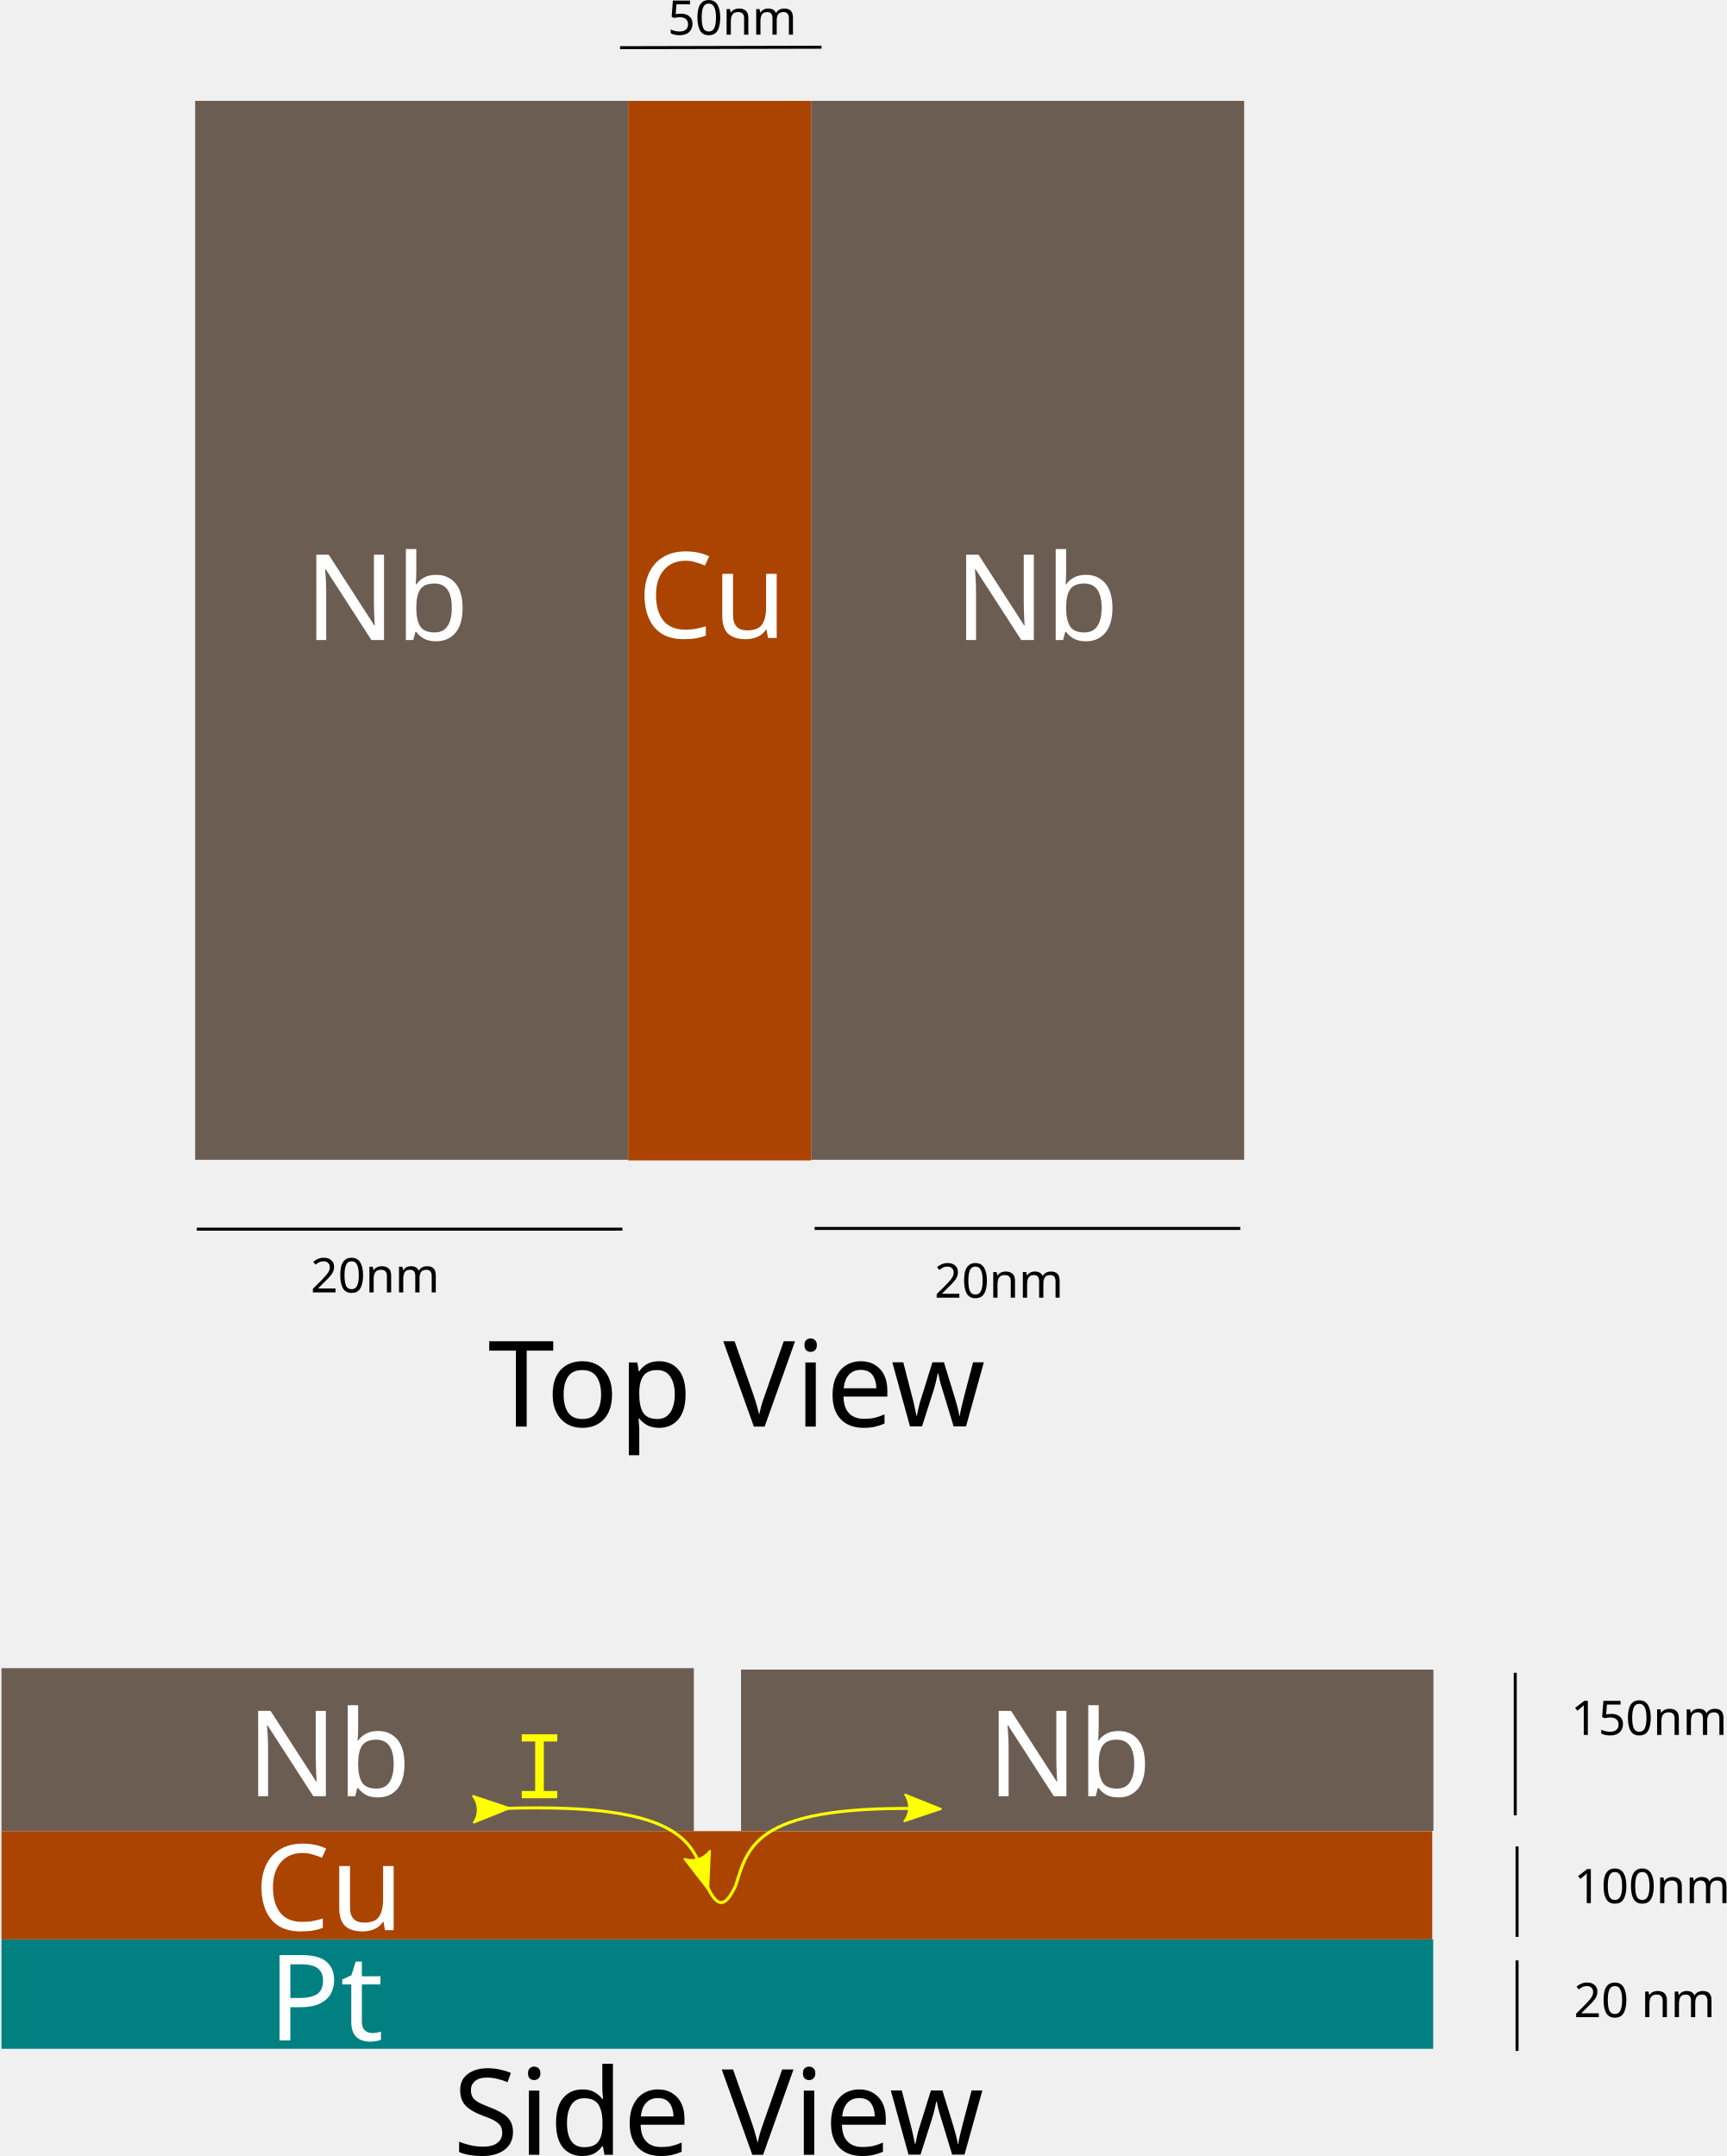
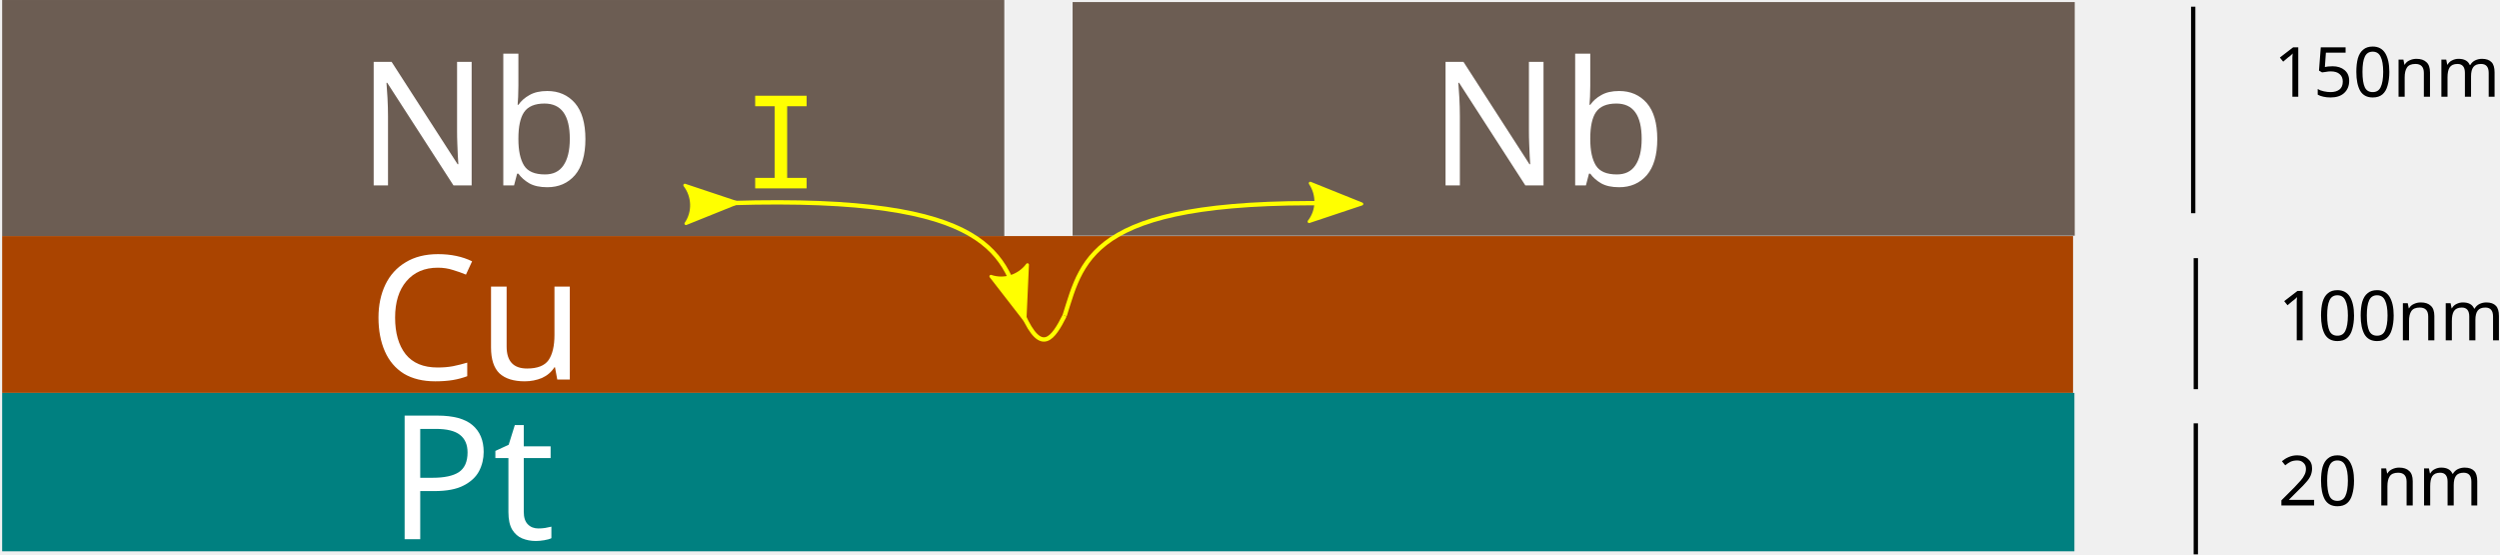
- <svg xmlns="http://www.w3.org/2000/svg" width="152.656mm" height="190.683mm" viewBox="0 0 152.656 190.683" version="1.1" id="svg5">
+ <svg xmlns="http://www.w3.org/2000/svg" width="152.656mm" height="33.85mm" viewBox="0 0 152.656 33.85" version="1.1" id="svg5">
  <defs id="defs2">
    <marker style="overflow:visible" id="marker7924" refX="0" refY="0" orient="auto">
      <path transform="matrix(-1.1,0,0,-1.1,-1.1,0)" d="M 8.719,4.034 -2.207,0.016 8.719,-4.002 c -1.745,2.372 -1.735,5.617 -6e-7,8.035 z" style="fill:context-stroke;fill-rule:evenodd;stroke:context-stroke;stroke-width:0.625;stroke-linejoin:round" id="path7922" />
    </marker>
    <marker style="overflow:visible" id="Arrow2Lend" refX="0" refY="0" orient="auto">
      <path transform="matrix(-1.1,0,0,-1.1,-1.1,0)" d="M 8.719,4.034 -2.207,0.016 8.719,-4.002 c -1.745,2.372 -1.735,5.617 -6e-7,8.035 z" style="fill:context-stroke;fill-rule:evenodd;stroke:context-stroke;stroke-width:0.625;stroke-linejoin:round" id="path7667" />
    </marker>
    <marker style="overflow:visible" id="Arrow2Lstart" refX="0" refY="0" orient="auto">
      <path transform="matrix(1.1,0,0,1.1,1.1,0)" d="M 8.719,4.034 -2.207,0.016 8.719,-4.002 c -1.745,2.372 -1.735,5.617 -6e-7,8.035 z" style="fill:context-stroke;fill-rule:evenodd;stroke:context-stroke;stroke-width:0.625;stroke-linejoin:round" id="path7664" />
    </marker>
  </defs>
-   <g id="layer1" transform="translate(-16.82095,-28.74499)">
-     <rect id="rect31" width="38.287" height="93.654" x="34.076" y="37.667" style="fill:#6c5d53;stroke-width:0.265" />
-     <rect id="rect31-3" width="38.287" height="93.654" x="88.539" y="37.667" style="fill:#6c5d53;stroke-width:0.265" />
-     <rect style="fill:#aa4400;stroke-width:0.306" id="rect55" width="16.176" height="93.707" x="72.363" y="37.667" />
-     <text xml:space="preserve" style="font-style:normal;font-variant:normal;font-weight:normal;font-stretch:normal;font-size:10.583px;line-height:1.25;font-family:sans-serif;-inkscape-font-specification:sans-serif;fill:#ffffff;fill-opacity:1;stroke:none;stroke-width:0.265" x="43.757" y="85.354" id="text6588">
-       <tspan id="tspan6586" style="font-style:normal;font-variant:normal;font-weight:normal;font-stretch:normal;font-family:sans-serif;-inkscape-font-specification:sans-serif;fill:#ffffff;stroke-width:0.265" x="43.757" y="85.354">Nb</tspan>
-     </text>
-     <text xml:space="preserve" style="font-style:normal;font-weight:normal;font-size:10.583px;line-height:1.25;font-family:sans-serif;fill:#ffffff;fill-opacity:1;stroke:none;stroke-width:0.265" x="73.168" y="85.168" id="text8242">
-       <tspan id="tspan8240" style="fill:#ffffff;stroke-width:0.265" x="73.168" y="85.168">Cu</tspan>
-     </text>
-     <text xml:space="preserve" style="font-style:normal;font-weight:normal;font-size:10.583px;line-height:1.25;font-family:sans-serif;fill:#ffffff;fill-opacity:1;stroke:none;stroke-width:0.265" x="101.215" y="85.354" id="text10202">
-       <tspan id="tspan10200" style="fill:#ffffff;stroke-width:0.265" x="101.215" y="85.354">Nb</tspan>
-     </text>
+   <g id="layer1" transform="translate(-16.82095,-176.2826)">
    <rect style="fill:#6c5d53;fill-opacity:1;stroke-width:0.193" id="rect21528" width="61.217" height="14.416" x="16.953" y="176.283" />
    <rect style="fill:#6c5d53;fill-opacity:1;stroke-width:0.192" id="rect21528-7" width="61.217" height="14.265" x="82.343" y="176.409" />
    <rect style="fill:#aa4400;fill-opacity:1;stroke-width:0.251" id="rect24010" width="126.504" height="9.576" x="16.953" y="190.698" />
-     <path style="fill:none;fill-rule:evenodd;stroke:#000000;stroke-width:0.265px;stroke-linecap:butt;stroke-linejoin:miter;stroke-opacity:1" d="m 34.22,137.455 h 37.499 v 0.125" id="path32577" />
-     <text xml:space="preserve" style="font-style:normal;font-weight:normal;font-size:4.233px;line-height:1.25;font-family:sans-serif;fill:#000000;fill-opacity:1;stroke:none;stroke-width:0.265" x="44.28" y="143.048" id="text34319">
-       <tspan id="tspan34317" style="font-size:4.233px;stroke-width:0.265" x="44.28" y="143.048">20nm</tspan>
-     </text>
-     <path style="fill:none;fill-rule:evenodd;stroke:#000000;stroke-width:0.265px;stroke-linecap:butt;stroke-linejoin:miter;stroke-opacity:1" d="m 88.85,137.391 h 37.499 v 0.125" id="path32577-9" />
-     <text xml:space="preserve" style="font-style:normal;font-weight:normal;font-size:4.233px;line-height:1.25;font-family:sans-serif;fill:#000000;fill-opacity:1;stroke:none;stroke-width:0.265" x="99.44" y="143.513" id="text34319-4">
-       <tspan id="tspan34317-7" style="font-size:4.233px;stroke-width:0.265" x="99.44" y="143.513">20nm</tspan>
-     </text>
-     <path style="fill:none;fill-rule:evenodd;stroke:#000000;stroke-width:0.265px;stroke-linecap:butt;stroke-linejoin:miter;stroke-opacity:1" d="m 71.648,32.963 17.808,-0.042" id="path37156" />
-     <text xml:space="preserve" style="font-style:normal;font-weight:normal;font-size:4.233px;line-height:1.25;font-family:sans-serif;fill:#000000;fill-opacity:1;stroke:none;stroke-width:0.265" x="75.865" y="31.814" id="text39624">
-       <tspan id="tspan39622" style="font-size:4.233px;stroke-width:0.265" x="75.865" y="31.814">50nm</tspan>
-     </text>
    <path style="fill:none;stroke:#000000;stroke-width:0.265px;stroke-linecap:butt;stroke-linejoin:miter;stroke-opacity:1" d="m 150.797,176.692 v 12.609" id="path2806" />
    <path style="fill:none;stroke:#000000;stroke-width:0.265px;stroke-linecap:butt;stroke-linejoin:miter;stroke-opacity:1" d="m 150.957,192.045 v 8.001" id="path2808" />
    <text xml:space="preserve" style="font-style:normal;font-weight:normal;font-size:4.233px;line-height:1.25;font-family:sans-serif;fill:#000000;fill-opacity:1;stroke:none;stroke-width:0.265" x="155.716" y="182.186" id="text6280">
      <tspan id="tspan6278" style="font-size:4.233px;stroke-width:0.265" x="155.716" y="182.186" dy="0">150nm</tspan>
    </text>
    <text xml:space="preserve" style="font-style:normal;font-weight:normal;font-size:4.233px;line-height:1.25;font-family:sans-serif;fill:#000000;fill-opacity:1;stroke:none;stroke-width:0.265" x="155.981" y="197.059" id="text11882">
      <tspan id="tspan11880" style="font-size:4.233px;stroke-width:0.265" x="155.981" y="197.059">100nm</tspan>
    </text>
    <path style="fill:none;stroke:#000000;stroke-width:0.265px;stroke-linecap:butt;stroke-linejoin:miter;stroke-opacity:1" d="m 150.956,202.132 v 8.001" id="path2808-7" />
    <text xml:space="preserve" style="font-style:normal;font-weight:normal;font-size:4.233px;line-height:1.25;font-family:sans-serif;fill:#000000;fill-opacity:1;stroke:none;stroke-width:0.265" x="155.98" y="207.146" id="text11882-5">
      <tspan id="tspan11880-3" style="font-size:4.233px;stroke-width:0.265" x="155.98" y="207.146">20 nm</tspan>
    </text>
-     <text xml:space="preserve" style="font-style:normal;font-weight:normal;font-size:10.583px;line-height:1.25;font-family:sans-serif;fill:#000000;fill-opacity:1;stroke:none;stroke-width:0.265" x="56.867" y="219.322" id="text31752">
-       <tspan id="tspan31750" style="stroke-width:0.265" x="56.867" y="219.322">Side View </tspan>
-     </text>
-     <text xml:space="preserve" style="font-style:normal;font-weight:normal;font-size:10.583px;line-height:1.25;font-family:sans-serif;fill:#000000;fill-opacity:1;stroke:none;stroke-width:0.265" x="59.968" y="154.917" id="text33406">
-       <tspan id="tspan33404" style="stroke-width:0.265" x="59.968" y="154.917">Top View</tspan>
-     </text>
    <rect style="fill:#008080;stroke:#ffff00;stroke-width:0.265;stroke-opacity:0" id="rect1004" width="126.587" height="9.671" x="16.953" y="200.275" />
  </g>
-   <g id="layer2" transform="translate(-16.82095,-28.74499)">
+   <g id="layer2" transform="translate(-16.82095,-176.2826)">
    <text xml:space="preserve" style="font-style:normal;font-variant:normal;font-weight:normal;font-stretch:normal;font-size:10.583px;line-height:1.25;font-family:sans-serif;-inkscape-font-specification:sans-serif;fill:#ffffff;fill-opacity:1;stroke:none;stroke-width:0.265" x="38.617" y="187.607" id="text6588-6">
      <tspan id="tspan6586-1" style="font-style:normal;font-variant:normal;font-weight:normal;font-stretch:normal;font-family:sans-serif;-inkscape-font-specification:sans-serif;fill:#ffffff;stroke-width:0.265" x="38.617" y="187.607">Nb</tspan>
    </text>
    <text xml:space="preserve" style="font-style:normal;font-variant:normal;font-weight:normal;font-stretch:normal;font-size:10.583px;line-height:1.25;font-family:sans-serif;-inkscape-font-specification:sans-serif;fill:#ffffff;fill-opacity:1;stroke:none;stroke-width:0.265" x="104.094" y="187.607" id="text6588-6-2">
      <tspan id="tspan6586-1-9" style="font-style:normal;font-variant:normal;font-weight:normal;font-stretch:normal;font-family:sans-serif;-inkscape-font-specification:sans-serif;fill:#ffffff;stroke-width:0.265" x="104.094" y="187.607">Nb</tspan>
    </text>
    <text xml:space="preserve" style="font-style:normal;font-weight:normal;font-size:10.583px;line-height:1.25;font-family:sans-serif;fill:#ffffff;fill-opacity:1;stroke:none;stroke-width:0.265" x="39.299" y="199.459" id="text8242-3">
      <tspan id="tspan8240-1" style="fill:#ffffff;stroke-width:0.265" x="39.299" y="199.459">Cu</tspan>
    </text>
    <text xml:space="preserve" style="font-style:normal;font-weight:normal;font-size:10.583px;line-height:1.25;font-family:sans-serif;fill:#ffffff;fill-opacity:1;stroke:none;stroke-width:0.265" x="40.506" y="209.207" id="text8242-3-3">
      <tspan id="tspan8240-1-6" style="fill:#ffffff;stroke-width:0.265" x="40.506" y="209.207">Pt</tspan>
    </text>
    <path style="fill:none;stroke:#ffff00;stroke-width:0.265px;stroke-linecap:butt;stroke-linejoin:miter;stroke-opacity:1;marker-start:url(#marker7924);marker-end:url(#marker7924)" d="m 61.521,188.682 c 16.144,-0.489 16.666,3.249 17.8,6.823" id="path6565" />
    <path style="fill:none;stroke:#ffff00;stroke-width:0.265px;stroke-linecap:butt;stroke-linejoin:miter;stroke-opacity:1;marker-start:url(#Arrow2Lstart)" d="m 99.657,188.732 c -16.144,-0.489 -16.666,3.249 -17.8,6.823" id="path6565-3" />
    <path style="fill:none;stroke:#ffff00;stroke-width:0.265px;stroke-linecap:butt;stroke-linejoin:miter;stroke-opacity:1" d="m 79.321,195.505 c 1.117,2.511 1.842,1.423 2.536,0.05" id="path7316" />
    <path style="fill:none;stroke:#000000;stroke-width:0.265px;stroke-linecap:butt;stroke-linejoin:miter;stroke-opacity:1" d="M 99.657,188.732 Z" id="path7564" />
    <text xml:space="preserve" style="font-style:normal;font-weight:normal;font-size:7.761px;line-height:1.25;font-family:sans-serif;fill:#ffff00;fill-opacity:1;stroke:none;stroke-width:0.265" x="57.516" y="187.788" id="text8000">
      <tspan id="tspan7998" style="font-style:normal;font-variant:normal;font-weight:normal;font-stretch:normal;font-size:7.761px;font-family:'DejaVu Sans Mono';-inkscape-font-specification:'DejaVu Sans Mono';fill:#ffff00;stroke-width:0.265" x="57.516" y="187.788"> I</tspan>
    </text>
  </g>
</svg>
